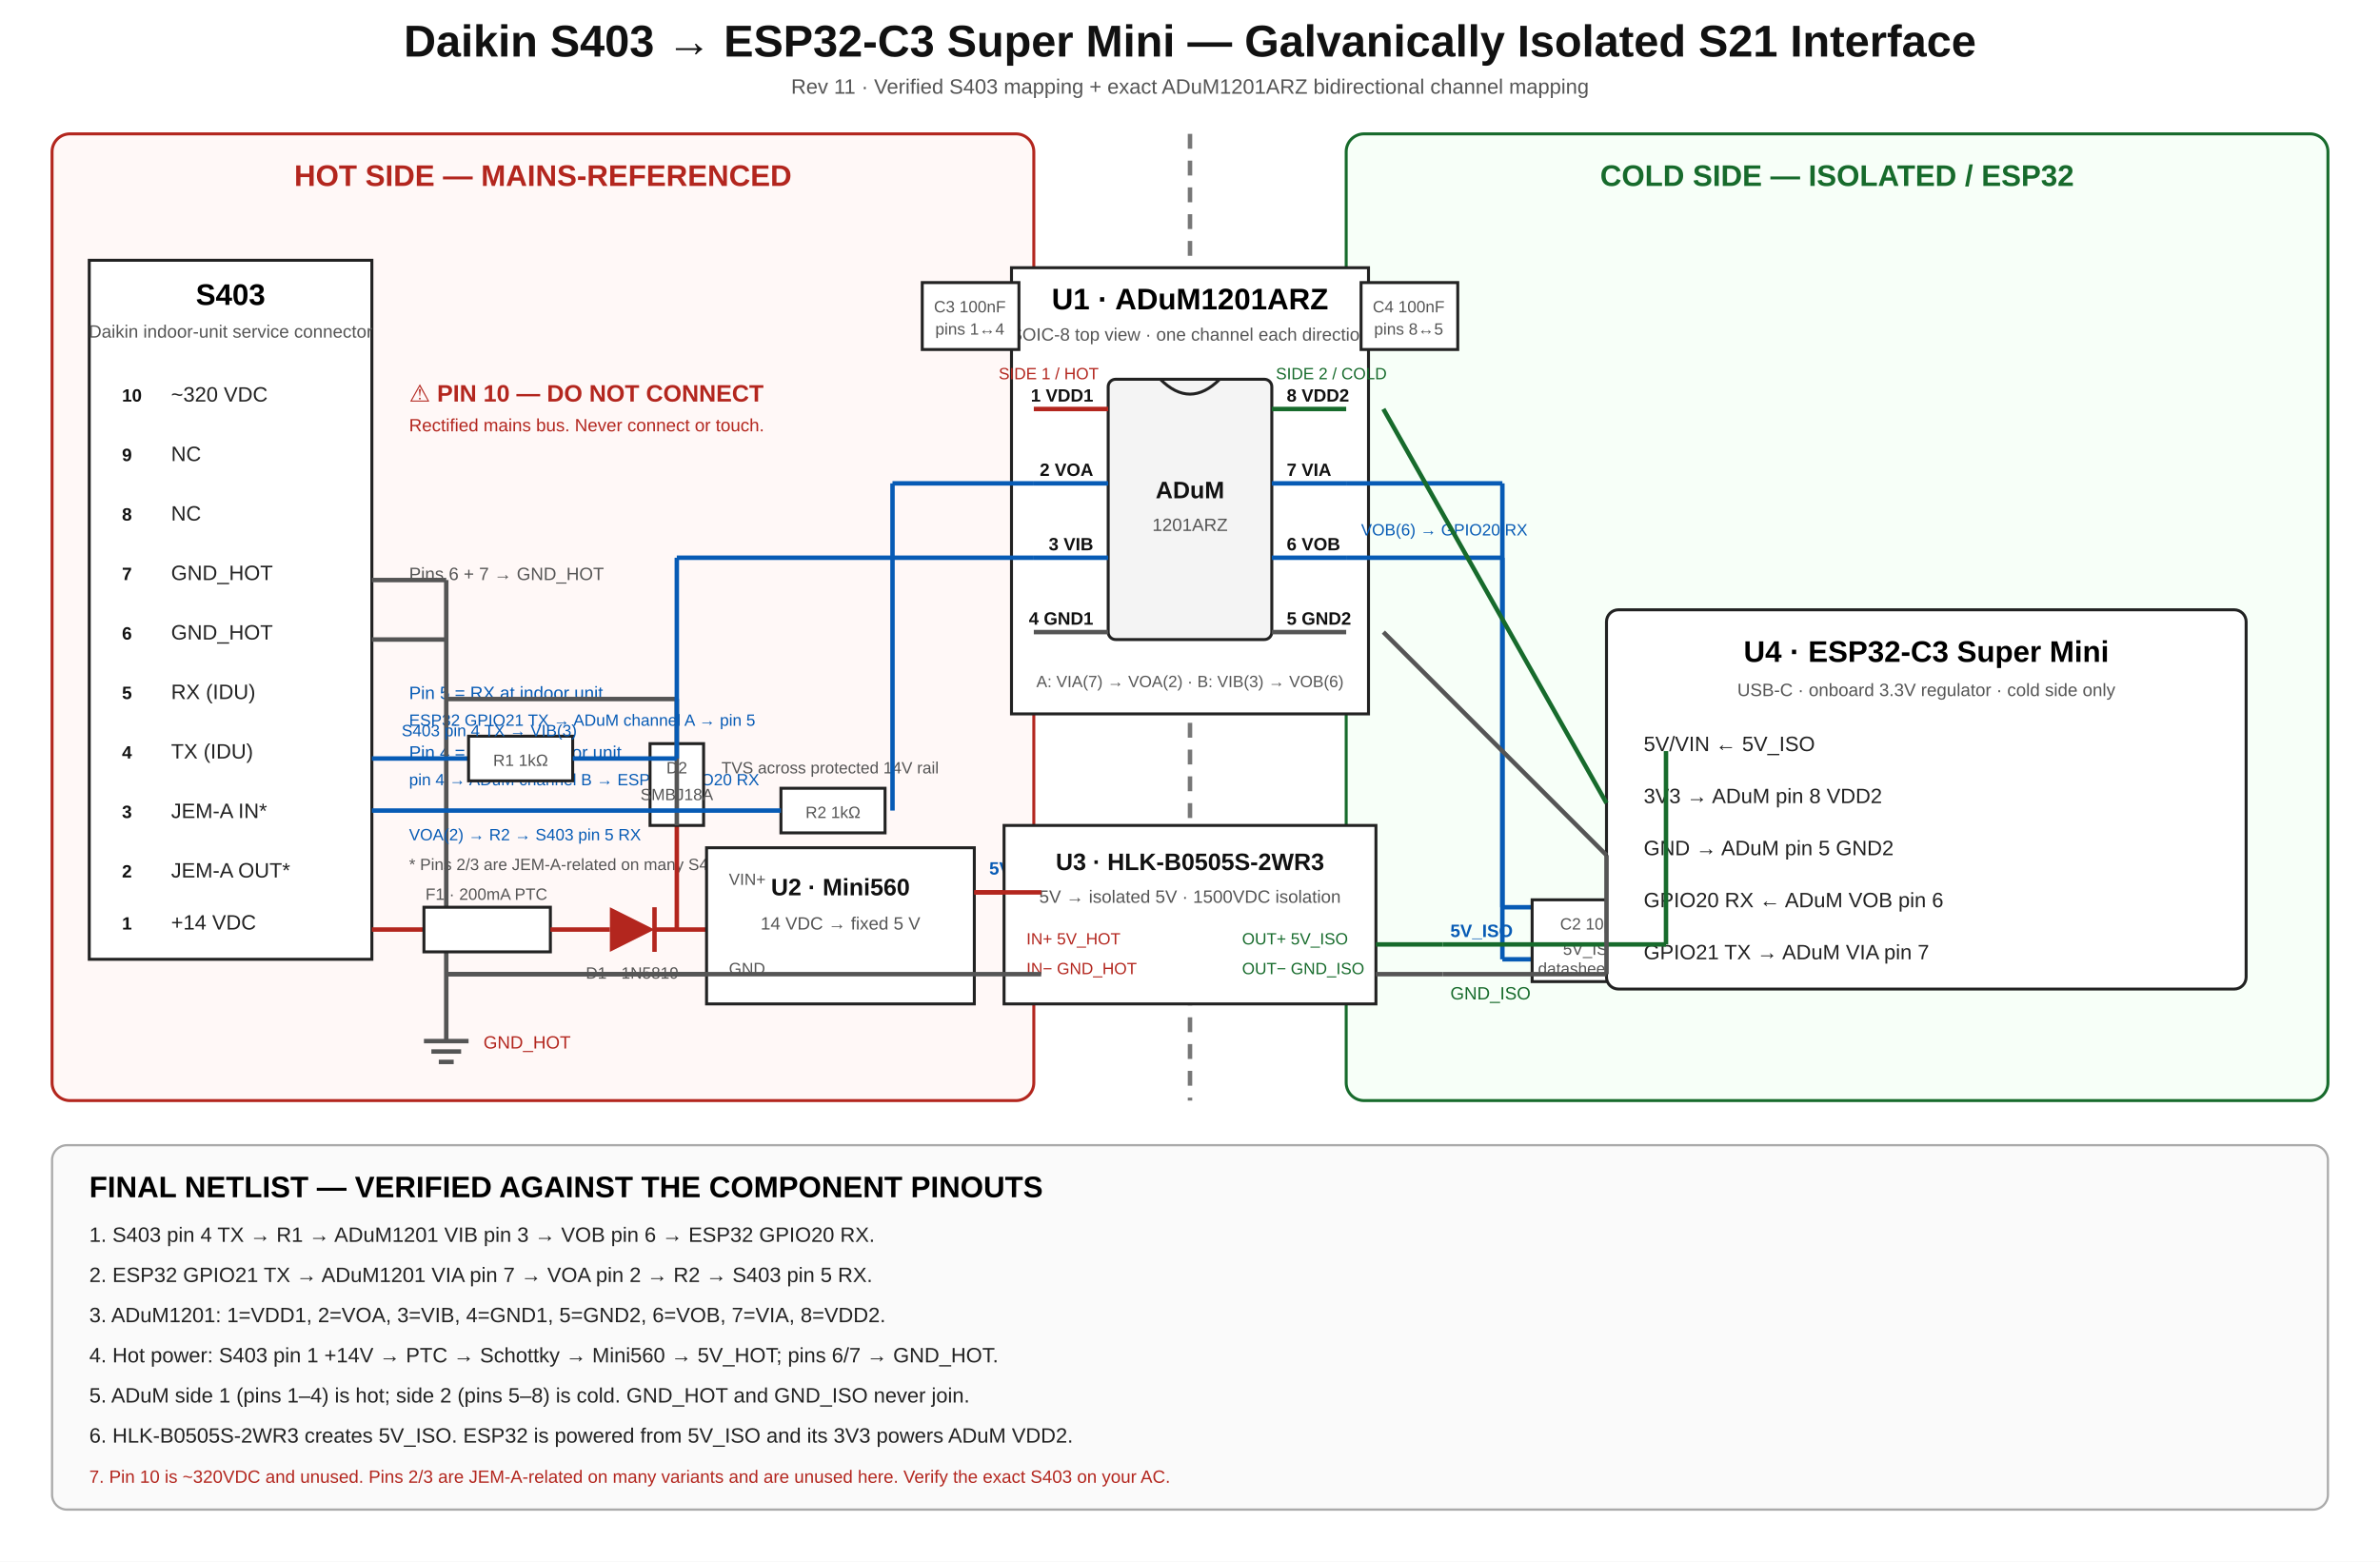
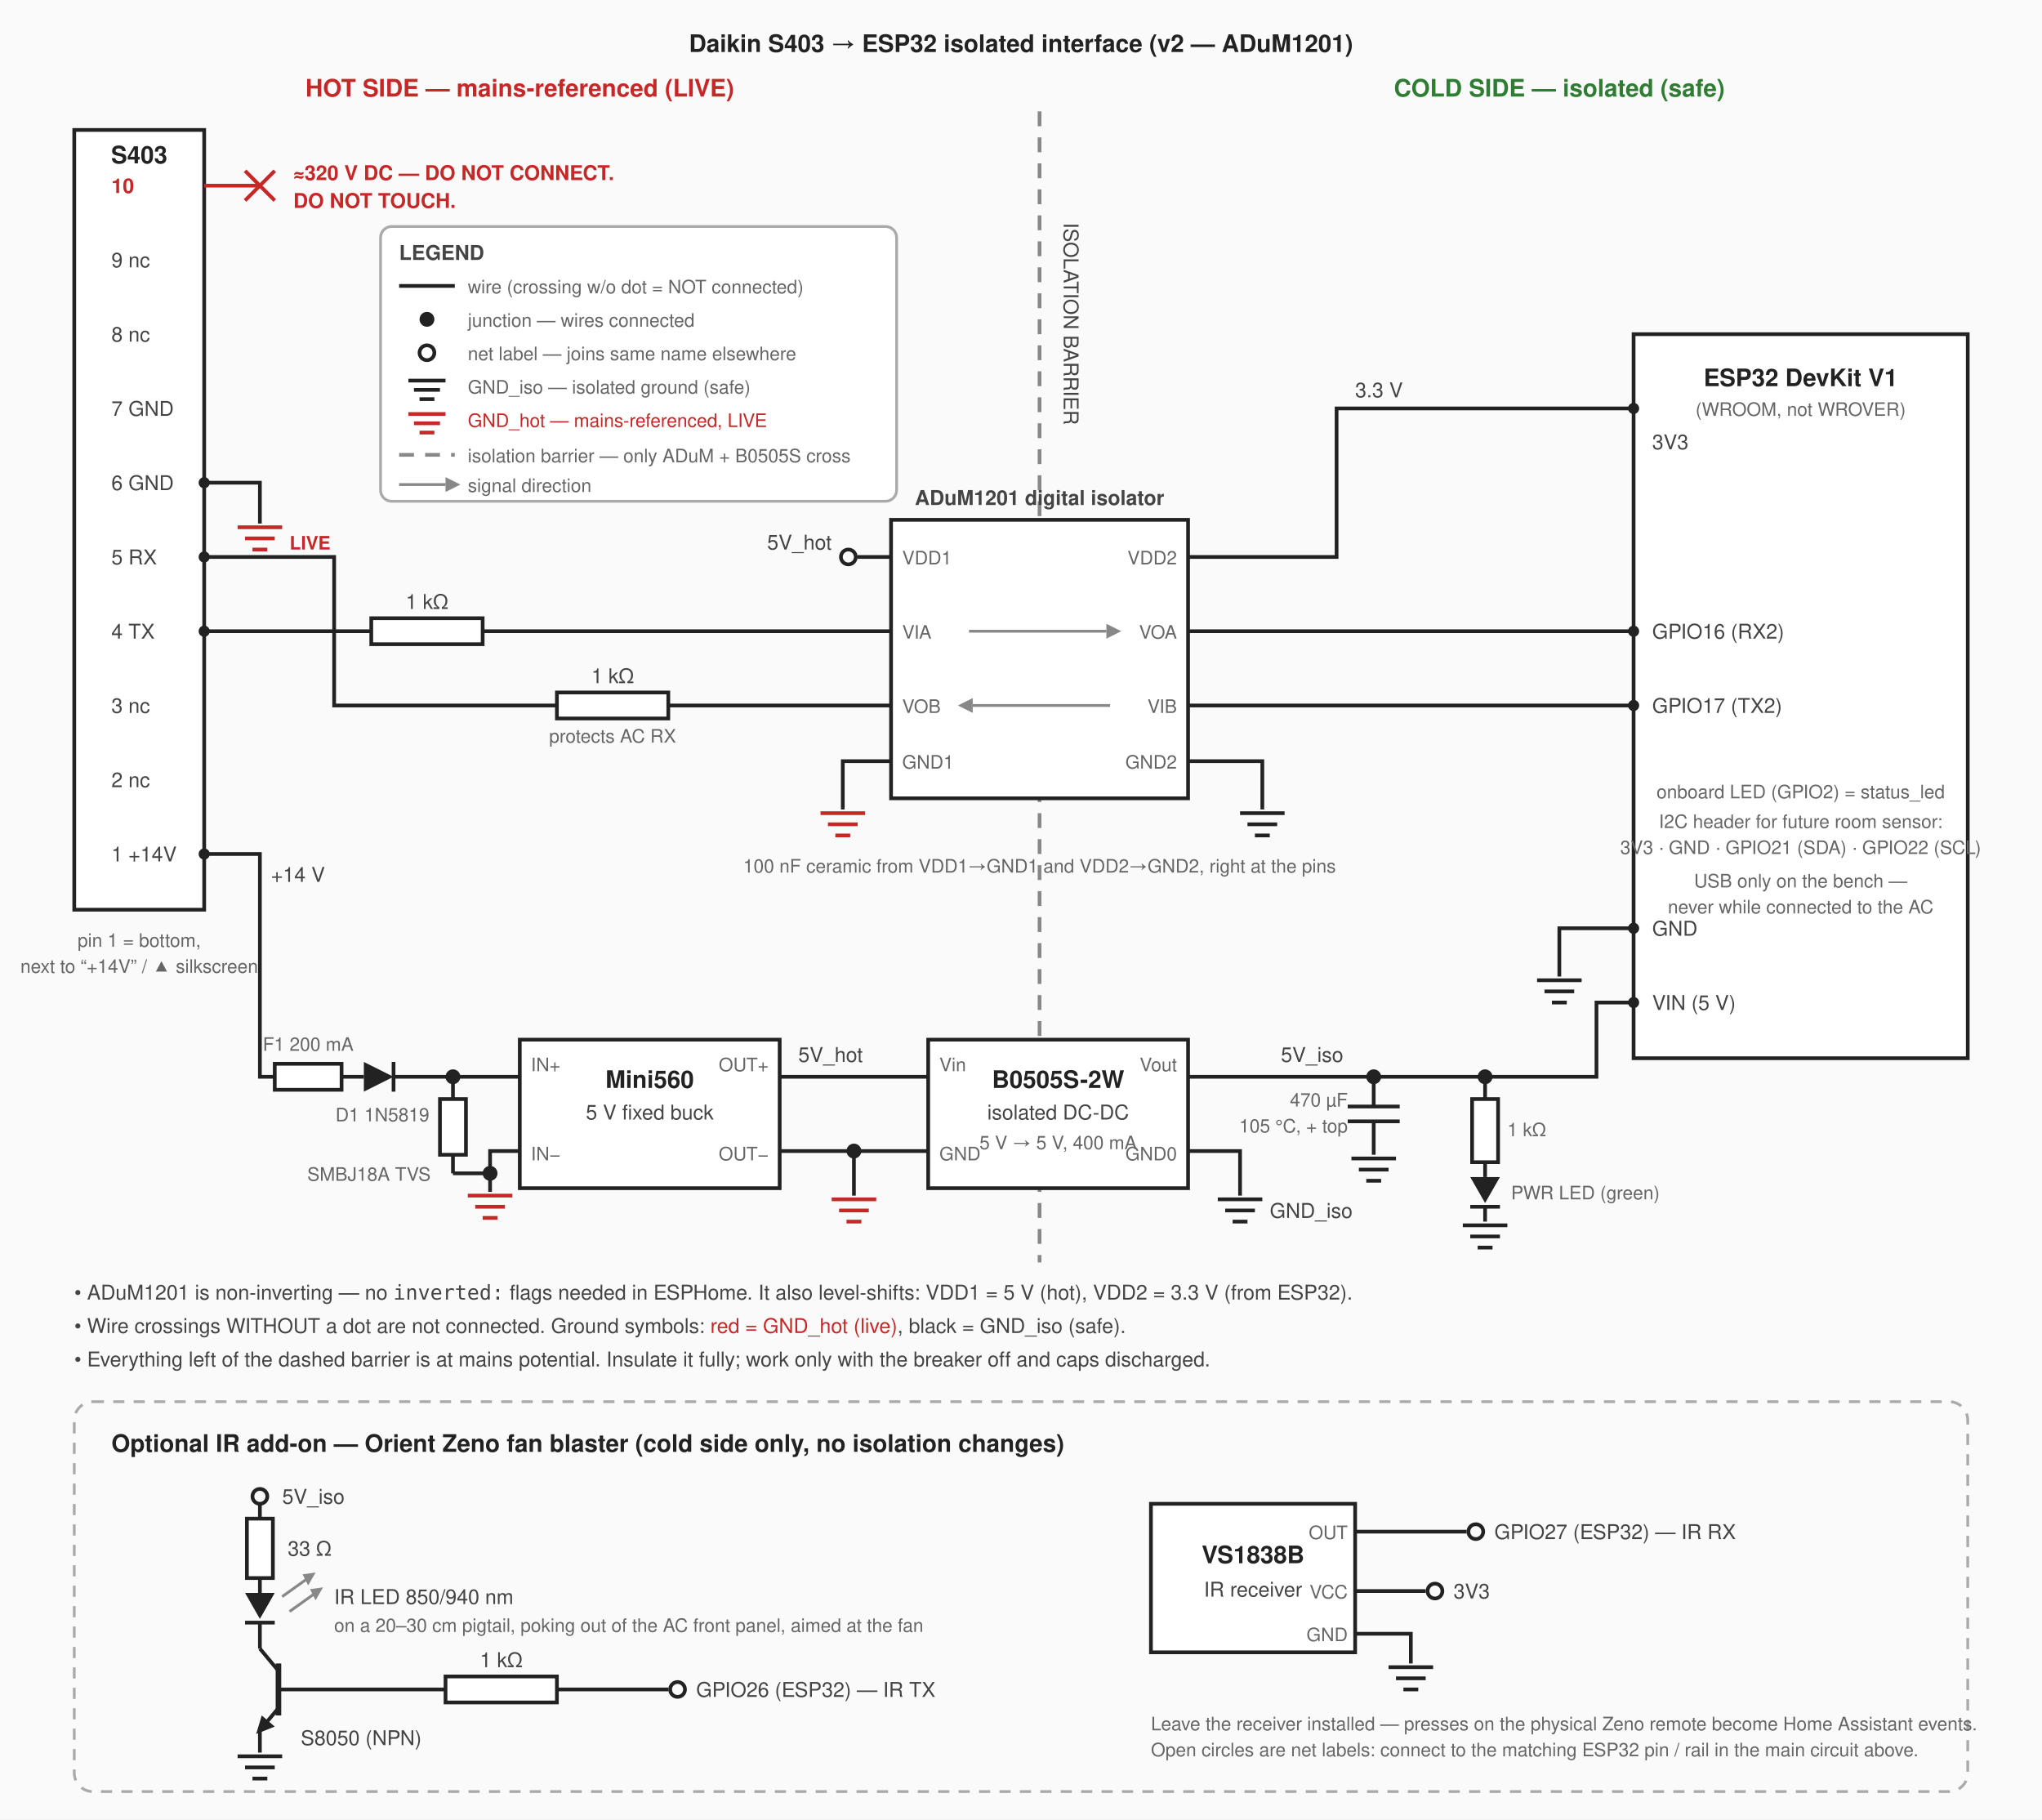
- <svg xmlns="http://www.w3.org/2000/svg" width="1600" height="1050" viewBox="0 0 1600 1050">
-   <style>.title{font:700 30px Arial;fill:#111}.sub{font:14px Arial;fill:#555}.sec{font:700 20px Arial}.h{font:700 16px Arial;fill:#111}.t{font:14px Arial;fill:#222}.s{font:12px Arial;fill:#555}.xs{font:11px Arial;fill:#555}.pin{font:700 12px Arial;fill:#111}.box{fill:#fff;stroke:#222;stroke-width:2}.hotbox{fill:#fff8f7;stroke:#b3261e;stroke-width:2}.coldbox{fill:#f7fff8;stroke:#176b2c;stroke-width:2}.hot{stroke:#b3261e;stroke-width:3;fill:none}.cold{stroke:#176b2c;stroke-width:3;fill:none}.sig{stroke:#075bb5;stroke-width:3;fill:none}.gnd{stroke:#555;stroke-width:3;fill:none}.dash{stroke:#777;stroke-width:3;stroke-dasharray:10 8}.panel{fill:#fafafa;stroke:#aaa;stroke-width:1.5}.red{fill:#b3261e}.green{fill:#176b2c}.blue{fill:#075bb5}.net{font:700 12px Arial;fill:#075bb5}</style>
-   <rect width="1600" height="1050" fill="#fff" />
-   <text x="800" y="38" text-anchor="middle" class="title">Daikin S403 → ESP32-C3 Super Mini — Galvanically Isolated S21 Interface</text>
-   <text x="800" y="63" text-anchor="middle" class="sub">Rev 11 · Verified S403 mapping + exact ADuM1201ARZ bidirectional channel mapping</text>
-   <rect x="35" y="90" width="660" height="650" rx="12" class="hotbox" />
-   <rect x="905" y="90" width="660" height="650" rx="12" class="coldbox" />
-   <text x="365" y="125" text-anchor="middle" class="sec red">HOT SIDE — MAINS-REFERENCED</text>
-   <text x="1235" y="125" text-anchor="middle" class="sec green">COLD SIDE — ISOLATED / ESP32</text>
-   <line x1="800" y1="90" x2="800" y2="740" class="dash" />
-   <text x="817" y="310" class="s" transform="rotate(90 817 310)">ISOLATION BARRIER</text>
-   <rect x="60" y="175" width="190" height="470" class="box" />
-   <text x="155" y="205" text-anchor="middle" class="sec">S403</text>
-   <text x="155" y="227" text-anchor="middle" class="s">Daikin indoor-unit service connector</text>
-   <g class="pin">
-     <text x="82" y="270">10</text>
-     <text x="82" y="310">9</text>
-     <text x="82" y="350">8</text>
-     <text x="82" y="390">7</text>
-     <text x="82" y="430">6</text>
-     <text x="82" y="470">5</text>
-     <text x="82" y="510">4</text>
-     <text x="82" y="550">3</text>
-     <text x="82" y="590">2</text>
-     <text x="82" y="625">1</text>
-   </g>
-   <g class="t">
-     <text x="115" y="270">~320 VDC</text>
-     <text x="115" y="310">NC</text>
-     <text x="115" y="350">NC</text>
-     <text x="115" y="390">GND_HOT</text>
-     <text x="115" y="430">GND_HOT</text>
-     <text x="115" y="470">RX (IDU)</text>
-     <text x="115" y="510">TX (IDU)</text>
-     <text x="115" y="550">JEM-A IN*</text>
-     <text x="115" y="590">JEM-A OUT*</text>
-     <text x="115" y="625">+14 VDC</text>
-   </g>
-   <text x="275" y="270" class="h red">⚠ PIN 10 — DO NOT CONNECT</text>
-   <text x="275" y="290" class="s red">Rectified mains bus. Never connect or touch.</text>
-   <text x="275" y="390" class="s">Pins 6 + 7 → GND_HOT</text>
-   <text x="275" y="470" class="s blue">Pin 5 = RX at indoor unit</text>
-   <text x="275" y="488" class="xs blue">ESP32 GPIO21 TX → ADuM channel A → pin 5</text>
-   <text x="275" y="510" class="s blue">Pin 4 = TX from indoor unit</text>
-   <text x="275" y="528" class="xs blue">pin 4 → ADuM channel B → ESP32 GPIO20 RX</text>
-   <text x="275" y="585" class="xs">* Pins 2/3 are JEM-A-related on many S403 variants; unused in this project.</text>
-   <line x1="250" y1="390" x2="300" y2="390" class="gnd" />
-   <line x1="250" y1="430" x2="300" y2="430" class="gnd" />
-   <line x1="300" y1="390" x2="300" y2="700" class="gnd" />
-   <line x1="285" y1="700" x2="315" y2="700" class="gnd" />
-   <line x1="290" y1="707" x2="310" y2="707" class="gnd" />
-   <line x1="295" y1="714" x2="305" y2="714" class="gnd" />
-   <text x="325" y="705" class="s red">GND_HOT</text>
-   <line x1="250" y1="625" x2="285" y2="625" class="hot" />
-   <rect x="285" y="610" width="85" height="30" class="box" />
-   <text x="327" y="605" text-anchor="middle" class="xs">F1 · 200mA PTC</text>
-   <line x1="370" y1="625" x2="410" y2="625" class="hot" />
-   <polygon points="410,610 410,640 440,625" fill="#b3261e" />
-   <line x1="440" y1="610" x2="440" y2="640" class="hot" />
-   <text x="425" y="658" text-anchor="middle" class="xs">D1 · 1N5819</text>
-   <line x1="440" y1="625" x2="475" y2="625" class="hot" />
-   <rect x="475" y="570" width="180" height="105" class="box" />
-   <text x="565" y="602" text-anchor="middle" class="h">U2 · Mini560</text>
-   <text x="565" y="625" text-anchor="middle" class="s">14 VDC → fixed 5 V</text>
-   <text x="490" y="595" class="xs">VIN+</text>
-   <text x="490" y="655" class="xs">GND</text>
-   <line x1="475" y1="655" x2="300" y2="655" class="gnd" />
-   <line x1="655" y1="600" x2="700" y2="600" class="hot" />
-   <text x="665" y="588" class="net red">5V_HOT</text>
-   <line x1="455" y1="625" x2="455" y2="545" class="hot" />
-   <rect x="437" y="500" width="36" height="55" class="box" />
-   <text x="455" y="520" text-anchor="middle" class="xs">D2</text>
-   <text x="455" y="538" text-anchor="middle" class="xs">SMBJ18A</text>
-   <line x1="455" y1="555" x2="455" y2="470" class="gnd" />
-   <line x1="455" y1="470" x2="300" y2="470" class="gnd" />
-   <text x="485" y="520" class="xs">TVS across protected 14V rail</text>
-   <rect x="680" y="180" width="240" height="300" class="box" />
-   <text x="800" y="208" text-anchor="middle" class="sec">U1 · ADuM1201ARZ</text>
-   <text x="800" y="229" text-anchor="middle" class="s">SOIC-8 top view · one channel each direction</text>
-   <rect x="745" y="255" width="110" height="175" rx="5" fill="#f4f4f4" stroke="#222" stroke-width="2" />
-   <path d="M780 255 Q800 275 820 255" fill="none" stroke="#222" stroke-width="2" />
-   <text x="800" y="335" text-anchor="middle" class="h">ADuM</text>
-   <text x="800" y="357" text-anchor="middle" class="s">1201ARZ</text>
-   <line x1="745" y1="275" x2="695" y2="275" class="hot" />
-   <text x="735" y="270" text-anchor="end" class="pin">1 VDD1</text>
-   <line x1="745" y1="325" x2="695" y2="325" class="sig" />
-   <text x="735" y="320" text-anchor="end" class="pin">2 VOA</text>
-   <line x1="745" y1="375" x2="695" y2="375" class="sig" />
-   <text x="735" y="370" text-anchor="end" class="pin">3 VIB</text>
-   <line x1="745" y1="425" x2="695" y2="425" class="gnd" />
-   <text x="735" y="420" text-anchor="end" class="pin">4 GND1</text>
-   <line x1="855" y1="425" x2="905" y2="425" class="gnd" />
-   <text x="865" y="420" class="pin">5 GND2</text>
-   <line x1="855" y1="375" x2="905" y2="375" class="sig" />
-   <text x="865" y="370" class="pin">6 VOB</text>
-   <line x1="855" y1="325" x2="905" y2="325" class="sig" />
-   <text x="865" y="320" class="pin">7 VIA</text>
-   <line x1="855" y1="275" x2="905" y2="275" class="cold" />
-   <text x="865" y="270" class="pin">8 VDD2</text>
-   <text x="705" y="255" text-anchor="middle" class="xs red">SIDE 1 / HOT</text>
-   <text x="895" y="255" text-anchor="middle" class="xs green">SIDE 2 / COLD</text>
-   <text x="800" y="462" text-anchor="middle" class="xs">A: VIA(7) → VOA(2) · B: VIB(3) → VOB(6)</text>
-   <rect x="620" y="190" width="65" height="45" class="box" />
-   <text x="652" y="210" text-anchor="middle" class="xs">C3 100nF</text>
-   <text x="652" y="225" text-anchor="middle" class="xs">pins 1↔4</text>
-   <rect x="915" y="190" width="65" height="45" class="box" />
-   <text x="947" y="210" text-anchor="middle" class="xs">C4 100nF</text>
-   <text x="947" y="225" text-anchor="middle" class="xs">pins 8↔5</text>
-   <line x1="250" y1="510" x2="315" y2="510" class="sig" />
-   <rect x="315" y="495" width="70" height="30" class="box" />
-   <text x="350" y="515" text-anchor="middle" class="xs">R1 1kΩ</text>
-   <line x1="385" y1="510" x2="455" y2="510" class="sig" />
-   <line x1="455" y1="510" x2="455" y2="375" class="sig" />
-   <line x1="455" y1="375" x2="695" y2="375" class="sig" />
-   <text x="270" y="495" class="xs blue">S403 pin 4 TX → VIB(3)</text>
-   <line x1="905" y1="375" x2="1010" y2="375" class="sig" />
-   <line x1="1010" y1="375" x2="1010" y2="610" class="sig" />
-   <line x1="1010" y1="610" x2="1080" y2="610" class="sig" />
-   <text x="915" y="360" class="xs blue">VOB(6) → GPIO20 RX</text>
-   <line x1="1080" y1="645" x2="1010" y2="645" class="sig" />
-   <line x1="1010" y1="645" x2="1010" y2="325" class="sig" />
-   <line x1="1010" y1="325" x2="905" y2="325" class="sig" />
-   <text x="1085" y="635" class="xs blue">GPIO21 TX → VIA(7)</text>
-   <line x1="695" y1="325" x2="600" y2="325" class="sig" />
-   <line x1="600" y1="325" x2="600" y2="545" class="sig" />
-   <rect x="525" y="530" width="70" height="30" class="box" />
-   <text x="560" y="550" text-anchor="middle" class="xs">R2 1kΩ</text>
-   <line x1="525" y1="545" x2="250" y2="545" class="sig" />
-   <text x="275" y="565" class="xs blue">VOA(2) → R2 → S403 pin 5 RX</text>
-   <rect x="675" y="555" width="250" height="120" class="box" />
-   <text x="800" y="585" text-anchor="middle" class="h">U3 · HLK-B0505S-2WR3</text>
-   <text x="800" y="607" text-anchor="middle" class="s">5V → isolated 5V · 1500VDC isolation</text>
-   <text x="690" y="635" class="xs red">IN+ 5V_HOT</text>
-   <text x="690" y="655" class="xs red">IN− GND_HOT</text>
-   <text x="835" y="635" class="xs green">OUT+ 5V_ISO</text>
-   <text x="835" y="655" class="xs green">OUT− GND_ISO</text>
-   <line x1="700" y1="600" x2="655" y2="600" class="hot" />
-   <line x1="700" y1="655" x2="300" y2="655" class="gnd" />
-   <line x1="925" y1="635" x2="970" y2="635" class="cold" />
-   <line x1="925" y1="655" x2="970" y2="655" class="gnd" />
-   <text x="975" y="630" class="net green">5V_ISO</text>
-   <text x="975" y="672" class="s green">GND_ISO</text>
-   <rect x="1030" y="605" width="80" height="55" class="box" />
-   <text x="1070" y="625" text-anchor="middle" class="xs">C2 10µF</text>
-   <text x="1070" y="642" text-anchor="middle" class="xs">5V_ISO</text>
-   <text x="1070" y="655" text-anchor="middle" class="xs">datasheet filter</text>
-   <rect x="1080" y="410" width="430" height="255" rx="8" class="box" />
-   <text x="1295" y="445" text-anchor="middle" class="sec">U4 · ESP32-C3 Super Mini</text>
-   <text x="1295" y="468" text-anchor="middle" class="s">USB-C · onboard 3.3V regulator · cold side only</text>
-   <text x="1105" y="505" class="t">5V/VIN ← 5V_ISO</text>
-   <text x="1105" y="540" class="t">3V3 → ADuM pin 8 VDD2</text>
-   <text x="1105" y="575" class="t">GND → ADuM pin 5 GND2</text>
-   <text x="1105" y="610" class="t">GPIO20 RX ← ADuM VOB pin 6</text>
-   <text x="1105" y="645" class="t">GPIO21 TX → ADuM VIA pin 7</text>
-   <line x1="970" y1="635" x2="1120" y2="635" class="cold" />
-   <line x1="1120" y1="635" x2="1120" y2="505" class="cold" />
-   <line x1="970" y1="655" x2="1080" y2="655" class="gnd" />
-   <line x1="1080" y1="655" x2="1080" y2="575" class="gnd" />
-   <line x1="1080" y1="540" x2="930" y2="275" class="cold" />
-   <line x1="1080" y1="575" x2="930" y2="425" class="gnd" />
-   <rect x="35" y="770" width="1530" height="245" rx="10" class="panel" />
-   <text x="60" y="805" class="sec">FINAL NETLIST — VERIFIED AGAINST THE COMPONENT PINOUTS</text>
-   <text x="60" y="835" class="t">1. S403 pin 4 TX → R1 → ADuM1201 VIB pin 3 → VOB pin 6 → ESP32 GPIO20 RX.</text>
-   <text x="60" y="862" class="t">2. ESP32 GPIO21 TX → ADuM1201 VIA pin 7 → VOA pin 2 → R2 → S403 pin 5 RX.</text>
-   <text x="60" y="889" class="t">3. ADuM1201: 1=VDD1, 2=VOA, 3=VIB, 4=GND1, 5=GND2, 6=VOB, 7=VIA, 8=VDD2.</text>
-   <text x="60" y="916" class="t">4. Hot power: S403 pin 1 +14V → PTC → Schottky → Mini560 → 5V_HOT; pins 6/7 → GND_HOT.</text>
-   <text x="60" y="943" class="t">5. ADuM side 1 (pins 1–4) is hot; side 2 (pins 5–8) is cold. GND_HOT and GND_ISO never join.</text>
-   <text x="60" y="970" class="t">6. HLK-B0505S-2WR3 creates 5V_ISO. ESP32 is powered from 5V_ISO and its 3V3 powers ADuM VDD2.</text>
-   <text x="60" y="997" class="s red">7. Pin 10 is ~320VDC and unused. Pins 2/3 are JEM-A-related on many variants and are unused here. Verify the exact S403 on your AC.</text>
+ <svg xmlns="http://www.w3.org/2000/svg" viewBox="0 0 1100 980" font-family="Helvetica, Arial, sans-serif">
+   <style>
+     .wire{stroke:#222;stroke-width:2;fill:none}
+     .hotwire{stroke:#c62828;stroke-width:2;fill:none}
+     .box{fill:#ffffff;stroke:#222;stroke-width:2}
+     .lbl{font-size:13px;fill:#222}
+     .small{font-size:11px;fill:#444}
+     .tiny{font-size:10px;fill:#666}
+     .red{fill:#c62828}
+     .green{fill:#2e7d32}
+     .bold{font-weight:bold}
+     .dot{fill:#222}
+   </style>
+   <rect x="0" y="0" width="1100" height="980" fill="#fafafa" />
+   <text x="550" y="28" text-anchor="middle" class="lbl bold" font-size="17">Daikin S403 → ESP32 isolated interface (v2 — ADuM1201)</text>
+   <text x="280" y="52" text-anchor="middle" class="lbl bold red">HOT SIDE — mains-referenced (LIVE)</text>
+   <text x="840" y="52" text-anchor="middle" class="lbl bold green">COLD SIDE — isolated (safe)</text>
+   <line x1="560" y1="60" x2="560" y2="680" stroke="#888" stroke-width="2" stroke-dasharray="8 6" />
+   <text x="573" y="120" class="small" transform="rotate(90 573 120)">ISOLATION BARRIER</text>
+   <rect x="40" y="70" width="70" height="420" class="box" />
+   <text x="75" y="88" text-anchor="middle" class="lbl bold">S403</text>
+   <g class="small">
+     <circle cx="110" cy="460" r="3" class="dot" />
+     <text x="60" y="464">1  +14V</text>
+     <text x="60" y="424">2  nc</text>
+     <text x="60" y="384">3  nc</text>
+     <circle cx="110" cy="340" r="3" class="dot" />
+     <text x="60" y="344">4  TX</text>
+     <circle cx="110" cy="300" r="3" class="dot" />
+     <text x="60" y="304">5  RX</text>
+     <circle cx="110" cy="260" r="3" class="dot" />
+     <text x="60" y="264">6  GND</text>
+     <text x="60" y="224">7  GND</text>
+     <text x="60" y="184">8  nc</text>
+     <text x="60" y="144">9  nc</text>
+     <text x="60" y="104" class="red bold">10</text>
+   </g>
+   <text x="75" y="510" text-anchor="middle" class="tiny">pin 1 = bottom,</text>
+   <text x="75" y="524" text-anchor="middle" class="tiny">next to “+14V” / ▲ silkscreen</text>
+   <g>
+     <rect x="205" y="122" width="278" height="148" rx="6" fill="#ffffff" stroke="#aaa" stroke-width="1.5" />
+     <text x="215" y="140" class="small bold">LEGEND</text>
+     <line x1="215" y1="154" x2="245" y2="154" class="wire" />
+     <text x="252" y="158" class="tiny">wire (crossing w/o dot = NOT connected)</text>
+     <circle cx="230" cy="172" r="4" class="dot" />
+     <text x="252" y="176" class="tiny">junction — wires connected</text>
+     <circle cx="230" cy="190" r="4" fill="none" stroke="#222" stroke-width="2" />
+     <text x="252" y="194" class="tiny">net label — joins same name elsewhere</text>
+     <g class="wire">
+       <line x1="220" y1="205" x2="240" y2="205" />
+       <line x1="223" y1="210" x2="237" y2="210" />
+       <line x1="226" y1="215" x2="234" y2="215" />
+     </g>
+     <text x="252" y="212" class="tiny">GND_iso — isolated ground (safe)</text>
+     <g class="hotwire">
+       <line x1="220" y1="223" x2="240" y2="223" />
+       <line x1="223" y1="228" x2="237" y2="228" />
+       <line x1="226" y1="233" x2="234" y2="233" />
+     </g>
+     <text x="252" y="230" class="tiny red">GND_hot — mains-referenced, LIVE</text>
+     <line x1="215" y1="245" x2="245" y2="245" stroke="#888" stroke-width="2" stroke-dasharray="8 6" />
+     <text x="252" y="249" class="tiny">isolation barrier — only ADuM + B0505S cross</text>
+     <line x1="215" y1="261" x2="240" y2="261" stroke="#888" stroke-width="1.5" />
+     <polygon points="240,257 248,261 240,265" fill="#888" />
+     <text x="252" y="265" class="tiny">signal direction</text>
+   </g>
+   <line x1="110" y1="100" x2="140" y2="100" class="hotwire" />
+   <line x1="132" y1="92" x2="148" y2="108" class="hotwire" />
+   <line x1="148" y1="92" x2="132" y2="108" class="hotwire" />
+   <text x="158" y="97" class="small red bold">≈320 V DC — DO NOT CONNECT.</text>
+   <text x="158" y="112" class="small red bold">DO NOT TOUCH.</text>
+   <polyline points="110,260 140,260 140,282" class="wire" />
+   <g class="hotwire">
+     <line x1="128" y1="284" x2="152" y2="284" />
+     <line x1="132" y1="290" x2="148" y2="290" />
+     <line x1="136" y1="296" x2="144" y2="296" />
+   </g>
+   <text x="156" y="296" class="tiny red bold">LIVE</text>
+   <line x1="110" y1="340" x2="200" y2="340" class="wire" />
+   <rect x="200" y="333" width="60" height="14" class="box" />
+   <text x="230" y="328" text-anchor="middle" class="small">1 kΩ</text>
+   <line x1="260" y1="340" x2="480" y2="340" class="wire" />
+   <polyline points="110,300 180,300 180,380 300,380" class="wire" />
+   <rect x="300" y="373" width="60" height="14" class="box" />
+   <text x="330" y="368" text-anchor="middle" class="small">1 kΩ</text>
+   <text x="330" y="400" text-anchor="middle" class="tiny">protects AC RX</text>
+   <line x1="360" y1="380" x2="480" y2="380" class="wire" />
+   <rect x="480" y="280" width="160" height="150" class="box" />
+   <text x="560" y="272" text-anchor="middle" class="small bold">ADuM1201 digital isolator</text>
+   <g class="tiny">
+     <text x="486" y="304">VDD1</text>
+     <text x="486" y="344">VIA</text>
+     <text x="486" y="384">VOB</text>
+     <text x="486" y="414">GND1</text>
+     <text x="634" y="304" text-anchor="end">VDD2</text>
+     <text x="634" y="344" text-anchor="end">VOA</text>
+     <text x="634" y="384" text-anchor="end">VIB</text>
+     <text x="634" y="414" text-anchor="end">GND2</text>
+   </g>
+   <line x1="522" y1="340" x2="596" y2="340" stroke="#888" stroke-width="1.5" />
+   <polygon points="596,336 604,340 596,344" fill="#888" />
+   <line x1="598" y1="380" x2="524" y2="380" stroke="#888" stroke-width="1.5" />
+   <polygon points="524,376 516,380 524,384" fill="#888" />
+   <line x1="480" y1="300" x2="462" y2="300" class="wire" />
+   <circle cx="457" cy="300" r="4" fill="none" stroke="#222" stroke-width="2" />
+   <text x="448" y="296" text-anchor="end" class="small">5V_hot</text>
+   <polyline points="480,410 454,410 454,436" class="wire" />
+   <g class="hotwire">
+     <line x1="442" y1="438" x2="466" y2="438" />
+     <line x1="446" y1="444" x2="462" y2="444" />
+     <line x1="450" y1="450" x2="458" y2="450" />
+   </g>
+   <polyline points="640,300 720,300 720,220 880,220" class="wire" />
+   <text x="730" y="214" class="small">3.3 V</text>
+   <polyline points="640,410 680,410 680,436" class="wire" />
+   <g class="wire">
+     <line x1="668" y1="438" x2="692" y2="438" />
+     <line x1="672" y1="444" x2="688" y2="444" />
+     <line x1="676" y1="450" x2="684" y2="450" />
+   </g>
+   <line x1="640" y1="340" x2="880" y2="340" class="wire" />
+   <line x1="640" y1="380" x2="880" y2="380" class="wire" />
+   <text x="560" y="470" text-anchor="middle" class="tiny">100 nF ceramic from VDD1→GND1 and VDD2→GND2, right at the pins</text>
+   <polyline points="110,460 140,460 140,580 148,580" class="wire" />
+   <text x="146" y="475" class="small">+14 V</text>
+   <rect x="148" y="573" width="36" height="14" class="box" />
+   <text x="166" y="566" text-anchor="middle" class="tiny">F1 200 mA</text>
+   <line x1="184" y1="580" x2="196" y2="580" class="wire" />
+   <polygon points="196,572 196,588 212,580" fill="#222" />
+   <line x1="212" y1="572" x2="212" y2="588" class="wire" />
+   <line x1="212" y1="580" x2="244" y2="580" class="wire" />
+   <text x="206" y="604" text-anchor="middle" class="tiny">D1 1N5819</text>
+   <circle cx="244" cy="580" r="4" class="dot" />
+   <line x1="244" y1="580" x2="244" y2="592" class="wire" />
+   <rect x="237" y="592" width="14" height="30" class="box" />
+   <text x="232" y="636" text-anchor="end" class="tiny">SMBJ18A TVS</text>
+   <line x1="244" y1="622" x2="244" y2="632" class="wire" />
+   <line x1="244" y1="632" x2="264" y2="632" class="wire" />
+   <circle cx="264" cy="632" r="4" class="dot" />
+   <line x1="264" y1="632" x2="264" y2="642" class="wire" />
+   <g class="hotwire">
+     <line x1="252" y1="644" x2="276" y2="644" />
+     <line x1="256" y1="650" x2="272" y2="650" />
+     <line x1="260" y1="656" x2="268" y2="656" />
+   </g>
+   <line x1="244" y1="580" x2="280" y2="580" class="wire" />
+   <rect x="280" y="560" width="140" height="80" class="box" />
+   <text x="350" y="586" text-anchor="middle" class="lbl bold">Mini560</text>
+   <text x="350" y="603" text-anchor="middle" class="small">5 V fixed buck</text>
+   <text x="286" y="577" class="tiny">IN+</text>
+   <text x="286" y="625" class="tiny">IN−</text>
+   <text x="414" y="577" text-anchor="end" class="tiny">OUT+</text>
+   <text x="414" y="625" text-anchor="end" class="tiny">OUT−</text>
+   <polyline points="280,620 264,620 264,632" class="wire" />
+   <line x1="420" y1="580" x2="500" y2="580" class="wire" />
+   <text x="430" y="572" class="small">5V_hot</text>
+   <line x1="420" y1="620" x2="500" y2="620" class="wire" />
+   <circle cx="460" cy="620" r="4" class="dot" />
+   <line x1="460" y1="620" x2="460" y2="644" class="wire" />
+   <g class="hotwire">
+     <line x1="448" y1="646" x2="472" y2="646" />
+     <line x1="452" y1="652" x2="468" y2="652" />
+     <line x1="456" y1="658" x2="464" y2="658" />
+   </g>
+   <rect x="500" y="560" width="140" height="80" class="box" />
+   <text x="570" y="586" text-anchor="middle" class="lbl bold">B0505S-2W</text>
+   <text x="570" y="603" text-anchor="middle" class="small">isolated DC-DC</text>
+   <text x="570" y="619" text-anchor="middle" class="tiny">5 V → 5 V, 400 mA</text>
+   <text x="506" y="577" class="tiny">Vin</text>
+   <text x="506" y="625" class="tiny">GND</text>
+   <text x="634" y="577" text-anchor="end" class="tiny">Vout</text>
+   <text x="634" y="625" text-anchor="end" class="tiny">GND0</text>
+   <polyline points="640,580 860,580 860,540 880,540" class="wire" />
+   <text x="690" y="572" class="small">5V_iso</text>
+   <circle cx="740" cy="580" r="4" class="dot" />
+   <circle cx="800" cy="580" r="4" class="dot" />
+   <line x1="740" y1="580" x2="740" y2="596" class="wire" />
+   <line x1="726" y1="596" x2="754" y2="596" class="wire" />
+   <line x1="726" y1="604" x2="754" y2="604" class="wire" />
+   <text x="726" y="596" text-anchor="end" class="tiny">470 µF</text>
+   <text x="726" y="610" text-anchor="end" class="tiny">105 °C, + top</text>
+   <line x1="740" y1="604" x2="740" y2="622" class="wire" />
+   <g class="wire">
+     <line x1="728" y1="624" x2="752" y2="624" />
+     <line x1="732" y1="630" x2="748" y2="630" />
+     <line x1="736" y1="636" x2="744" y2="636" />
+   </g>
+   <line x1="800" y1="580" x2="800" y2="592" class="wire" />
+   <rect x="793" y="592" width="14" height="34" class="box" />
+   <text x="812" y="612" class="tiny">1 kΩ</text>
+   <line x1="800" y1="626" x2="800" y2="634" class="wire" />
+   <polygon points="792,634 808,634 800,648" fill="#222" />
+   <line x1="792" y1="650" x2="808" y2="650" class="wire" />
+   <text x="814" y="646" class="tiny">PWR LED (green)</text>
+   <line x1="800" y1="650" x2="800" y2="658" class="wire" />
+   <g class="wire">
+     <line x1="788" y1="660" x2="812" y2="660" />
+     <line x1="792" y1="666" x2="808" y2="666" />
+     <line x1="796" y1="672" x2="804" y2="672" />
+   </g>
+   <polyline points="640,620 668,620 668,644" class="wire" />
+   <g class="wire">
+     <line x1="656" y1="646" x2="680" y2="646" />
+     <line x1="660" y1="652" x2="676" y2="652" />
+     <line x1="664" y1="658" x2="672" y2="658" />
+   </g>
+   <text x="684" y="656" class="small">GND_iso</text>
+   <rect x="880" y="180" width="180" height="390" class="box" />
+   <text x="970" y="208" text-anchor="middle" class="lbl bold">ESP32 DevKit V1</text>
+   <text x="970" y="224" text-anchor="middle" class="tiny">(WROOM, not WROVER)</text>
+   <g class="small">
+     <circle cx="880" cy="220" r="3" class="dot" />
+     <text x="890" y="242">3V3</text>
+     <circle cx="880" cy="340" r="3" class="dot" />
+     <text x="890" y="344">GPIO16 (RX2)</text>
+     <circle cx="880" cy="380" r="3" class="dot" />
+     <text x="890" y="384">GPIO17 (TX2)</text>
+     <circle cx="880" cy="500" r="3" class="dot" />
+     <text x="890" y="504">GND</text>
+     <circle cx="880" cy="540" r="3" class="dot" />
+     <text x="890" y="544">VIN (5 V)</text>
+   </g>
+   <text x="970" y="430" text-anchor="middle" class="tiny">onboard LED (GPIO2) = status_led</text>
+   <text x="970" y="446" text-anchor="middle" class="tiny">I2C header for future room sensor:</text>
+   <text x="970" y="460" text-anchor="middle" class="tiny">3V3 · GND · GPIO21 (SDA) · GPIO22 (SCL)</text>
+   <text x="970" y="478" text-anchor="middle" class="tiny">USB only on the bench —</text>
+   <text x="970" y="492" text-anchor="middle" class="tiny">never while connected to the AC</text>
+   <polyline points="880,500 840,500 840,526" class="wire" />
+   <g class="wire">
+     <line x1="828" y1="528" x2="852" y2="528" />
+     <line x1="832" y1="534" x2="848" y2="534" />
+     <line x1="836" y1="540" x2="844" y2="540" />
+   </g>
+   <text x="40" y="700" class="small">• ADuM1201 is non-inverting — no <tspan font-family="monospace">inverted:</tspan> flags needed in ESPHome. It also level-shifts: VDD1 = 5 V (hot), VDD2 = 3.3 V (from ESP32).</text>
+   <text x="40" y="718" class="small">• Wire crossings WITHOUT a dot are not connected. Ground symbols: <tspan class="red">red = GND_hot (live)</tspan>, black = GND_iso (safe).</text>
+   <text x="40" y="736" class="small">• Everything left of the dashed barrier is at mains potential. Insulate it fully; work only with the breaker off and caps discharged.</text>
+   <rect x="40" y="755" width="1020" height="210" rx="10" fill="none" stroke="#aaa" stroke-width="1.5" stroke-dasharray="6 5" />
+   <text x="60" y="782" class="lbl bold">Optional IR add-on — Orient Zeno fan blaster (cold side only, no isolation changes)</text>
+   <circle cx="140" cy="806" r="4" fill="none" stroke="#222" stroke-width="2" />
+   <text x="152" y="810" class="small">5V_iso</text>
+   <line x1="140" y1="810" x2="140" y2="818" class="wire" />
+   <rect x="133" y="818" width="14" height="32" class="box" />
+   <text x="155" y="838" class="small">33 Ω</text>
+   <line x1="140" y1="850" x2="140" y2="858" class="wire" />
+   <polygon points="132,858 148,858 140,872" fill="#222" />
+   <line x1="132" y1="874" x2="148" y2="874" class="wire" />
+   <line x1="152" y1="860" x2="166" y2="850" stroke="#888" stroke-width="1.5" />
+   <polygon points="163,848 170,847 166,854" fill="#888" />
+   <line x1="156" y1="868" x2="170" y2="858" stroke="#888" stroke-width="1.5" />
+   <polygon points="167,856 174,855 170,862" fill="#888" />
+   <text x="180" y="864" class="small">IR LED 850/940 nm</text>
+   <text x="180" y="879" class="tiny">on a 20–30 cm pigtail, poking out of the AC front panel, aimed at the fan</text>
+   <line x1="140" y1="874" x2="140" y2="888" class="wire" />
+   <line x1="140" y1="888" x2="150" y2="900" class="wire" />
+   <line x1="150" y1="896" x2="150" y2="924" stroke="#222" stroke-width="3" />
+   <line x1="150" y1="920" x2="140" y2="932" class="wire" />
+   <polygon points="141,924 138,934 148,930" fill="#222" />
+   <line x1="140" y1="932" x2="140" y2="944" class="wire" />
+   <g class="wire">
+     <line x1="128" y1="946" x2="152" y2="946" />
+     <line x1="132" y1="952" x2="148" y2="952" />
+     <line x1="136" y1="958" x2="144" y2="958" />
+   </g>
+   <text x="162" y="940" class="small">S8050 (NPN)</text>
+   <line x1="150" y1="910" x2="240" y2="910" class="wire" />
+   <rect x="240" y="903" width="60" height="14" class="box" />
+   <text x="270" y="898" text-anchor="middle" class="small">1 kΩ</text>
+   <line x1="300" y1="910" x2="360" y2="910" class="wire" />
+   <circle cx="365" cy="910" r="4" fill="none" stroke="#222" stroke-width="2" />
+   <text x="375" y="914" class="small">GPIO26 (ESP32) — IR TX</text>
+   <rect x="620" y="810" width="110" height="80" class="box" />
+   <text x="675" y="842" text-anchor="middle" class="lbl bold">VS1838B</text>
+   <text x="675" y="860" text-anchor="middle" class="small">IR receiver</text>
+   <g class="tiny">
+     <text x="726" y="829" text-anchor="end">OUT</text>
+     <text x="726" y="861" text-anchor="end">VCC</text>
+     <text x="726" y="884" text-anchor="end">GND</text>
+   </g>
+   <line x1="730" y1="825" x2="790" y2="825" class="wire" />
+   <circle cx="795" cy="825" r="4" fill="none" stroke="#222" stroke-width="2" />
+   <text x="805" y="829" class="small">GPIO27 (ESP32) — IR RX</text>
+   <line x1="730" y1="857" x2="768" y2="857" class="wire" />
+   <circle cx="773" cy="857" r="4" fill="none" stroke="#222" stroke-width="2" />
+   <text x="783" y="861" class="small">3V3</text>
+   <polyline points="730,880 760,880 760,896" class="wire" />
+   <g class="wire">
+     <line x1="748" y1="898" x2="772" y2="898" />
+     <line x1="752" y1="904" x2="768" y2="904" />
+     <line x1="756" y1="910" x2="764" y2="910" />
+   </g>
+   <text x="620" y="932" class="tiny">Leave the receiver installed — presses on the physical Zeno remote become Home Assistant events.</text>
+   <text x="620" y="946" class="tiny">Open circles are net labels: connect to the matching ESP32 pin / rail in the main circuit above.</text>
</svg>
